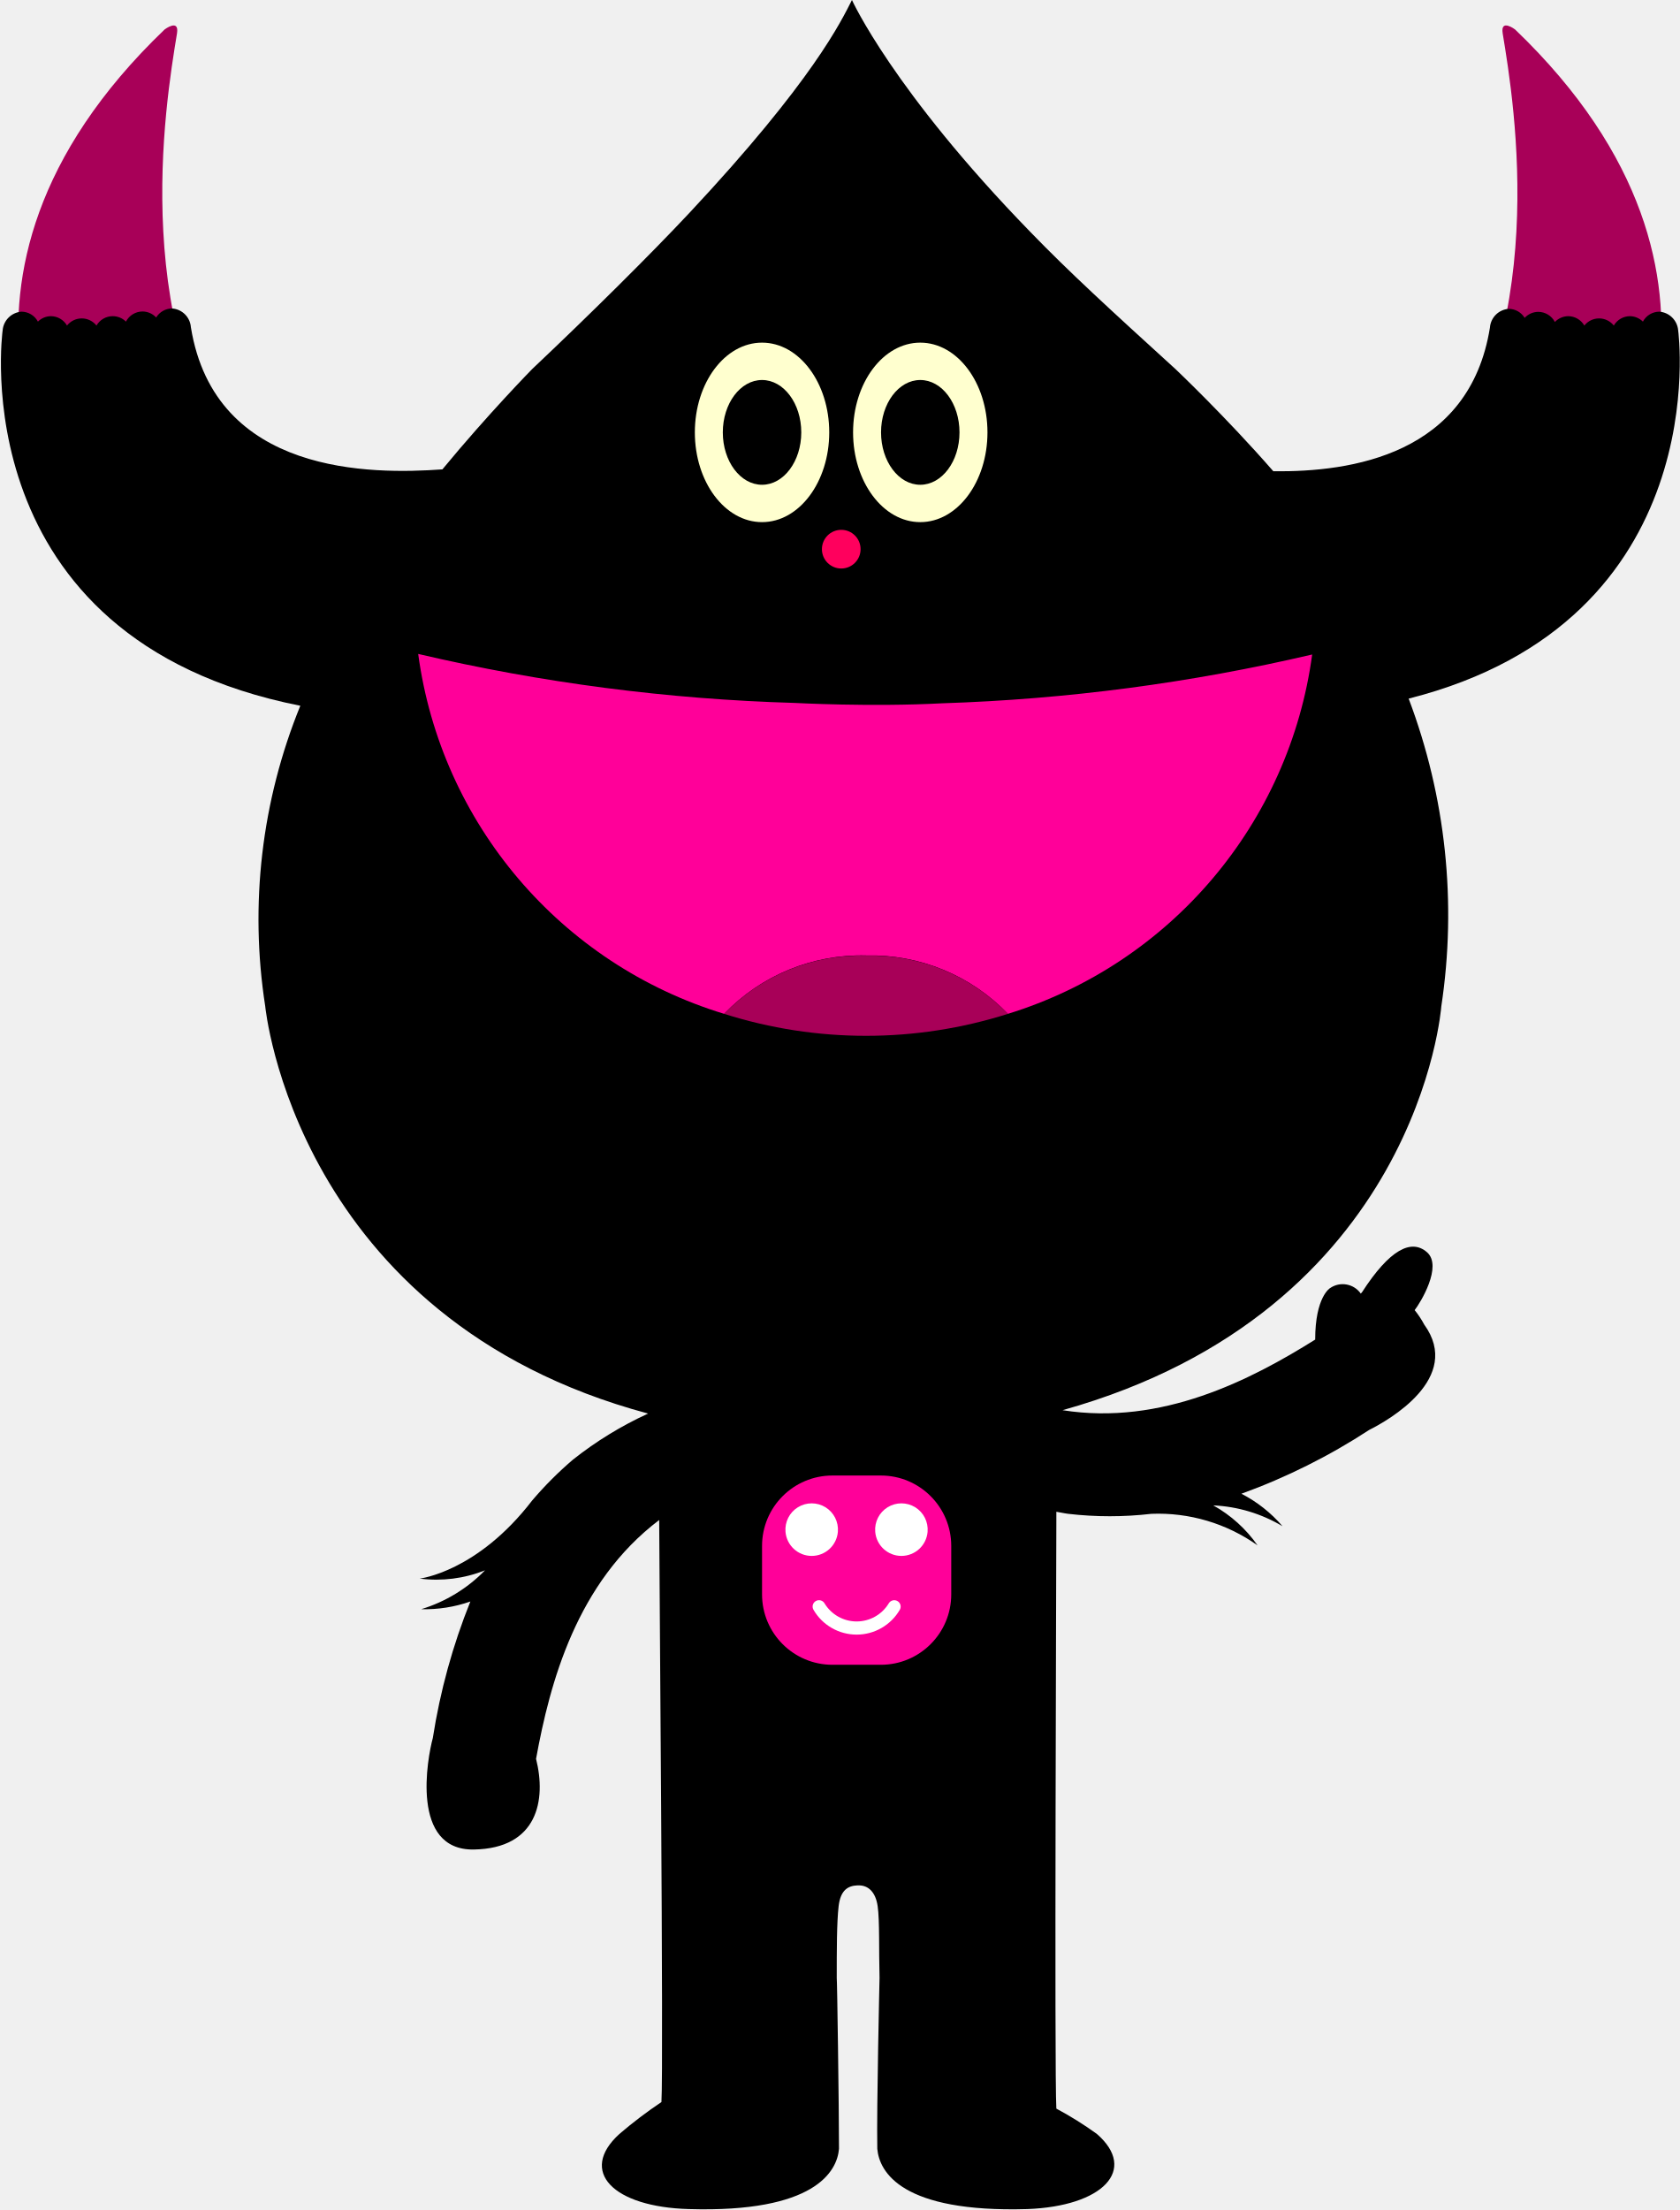
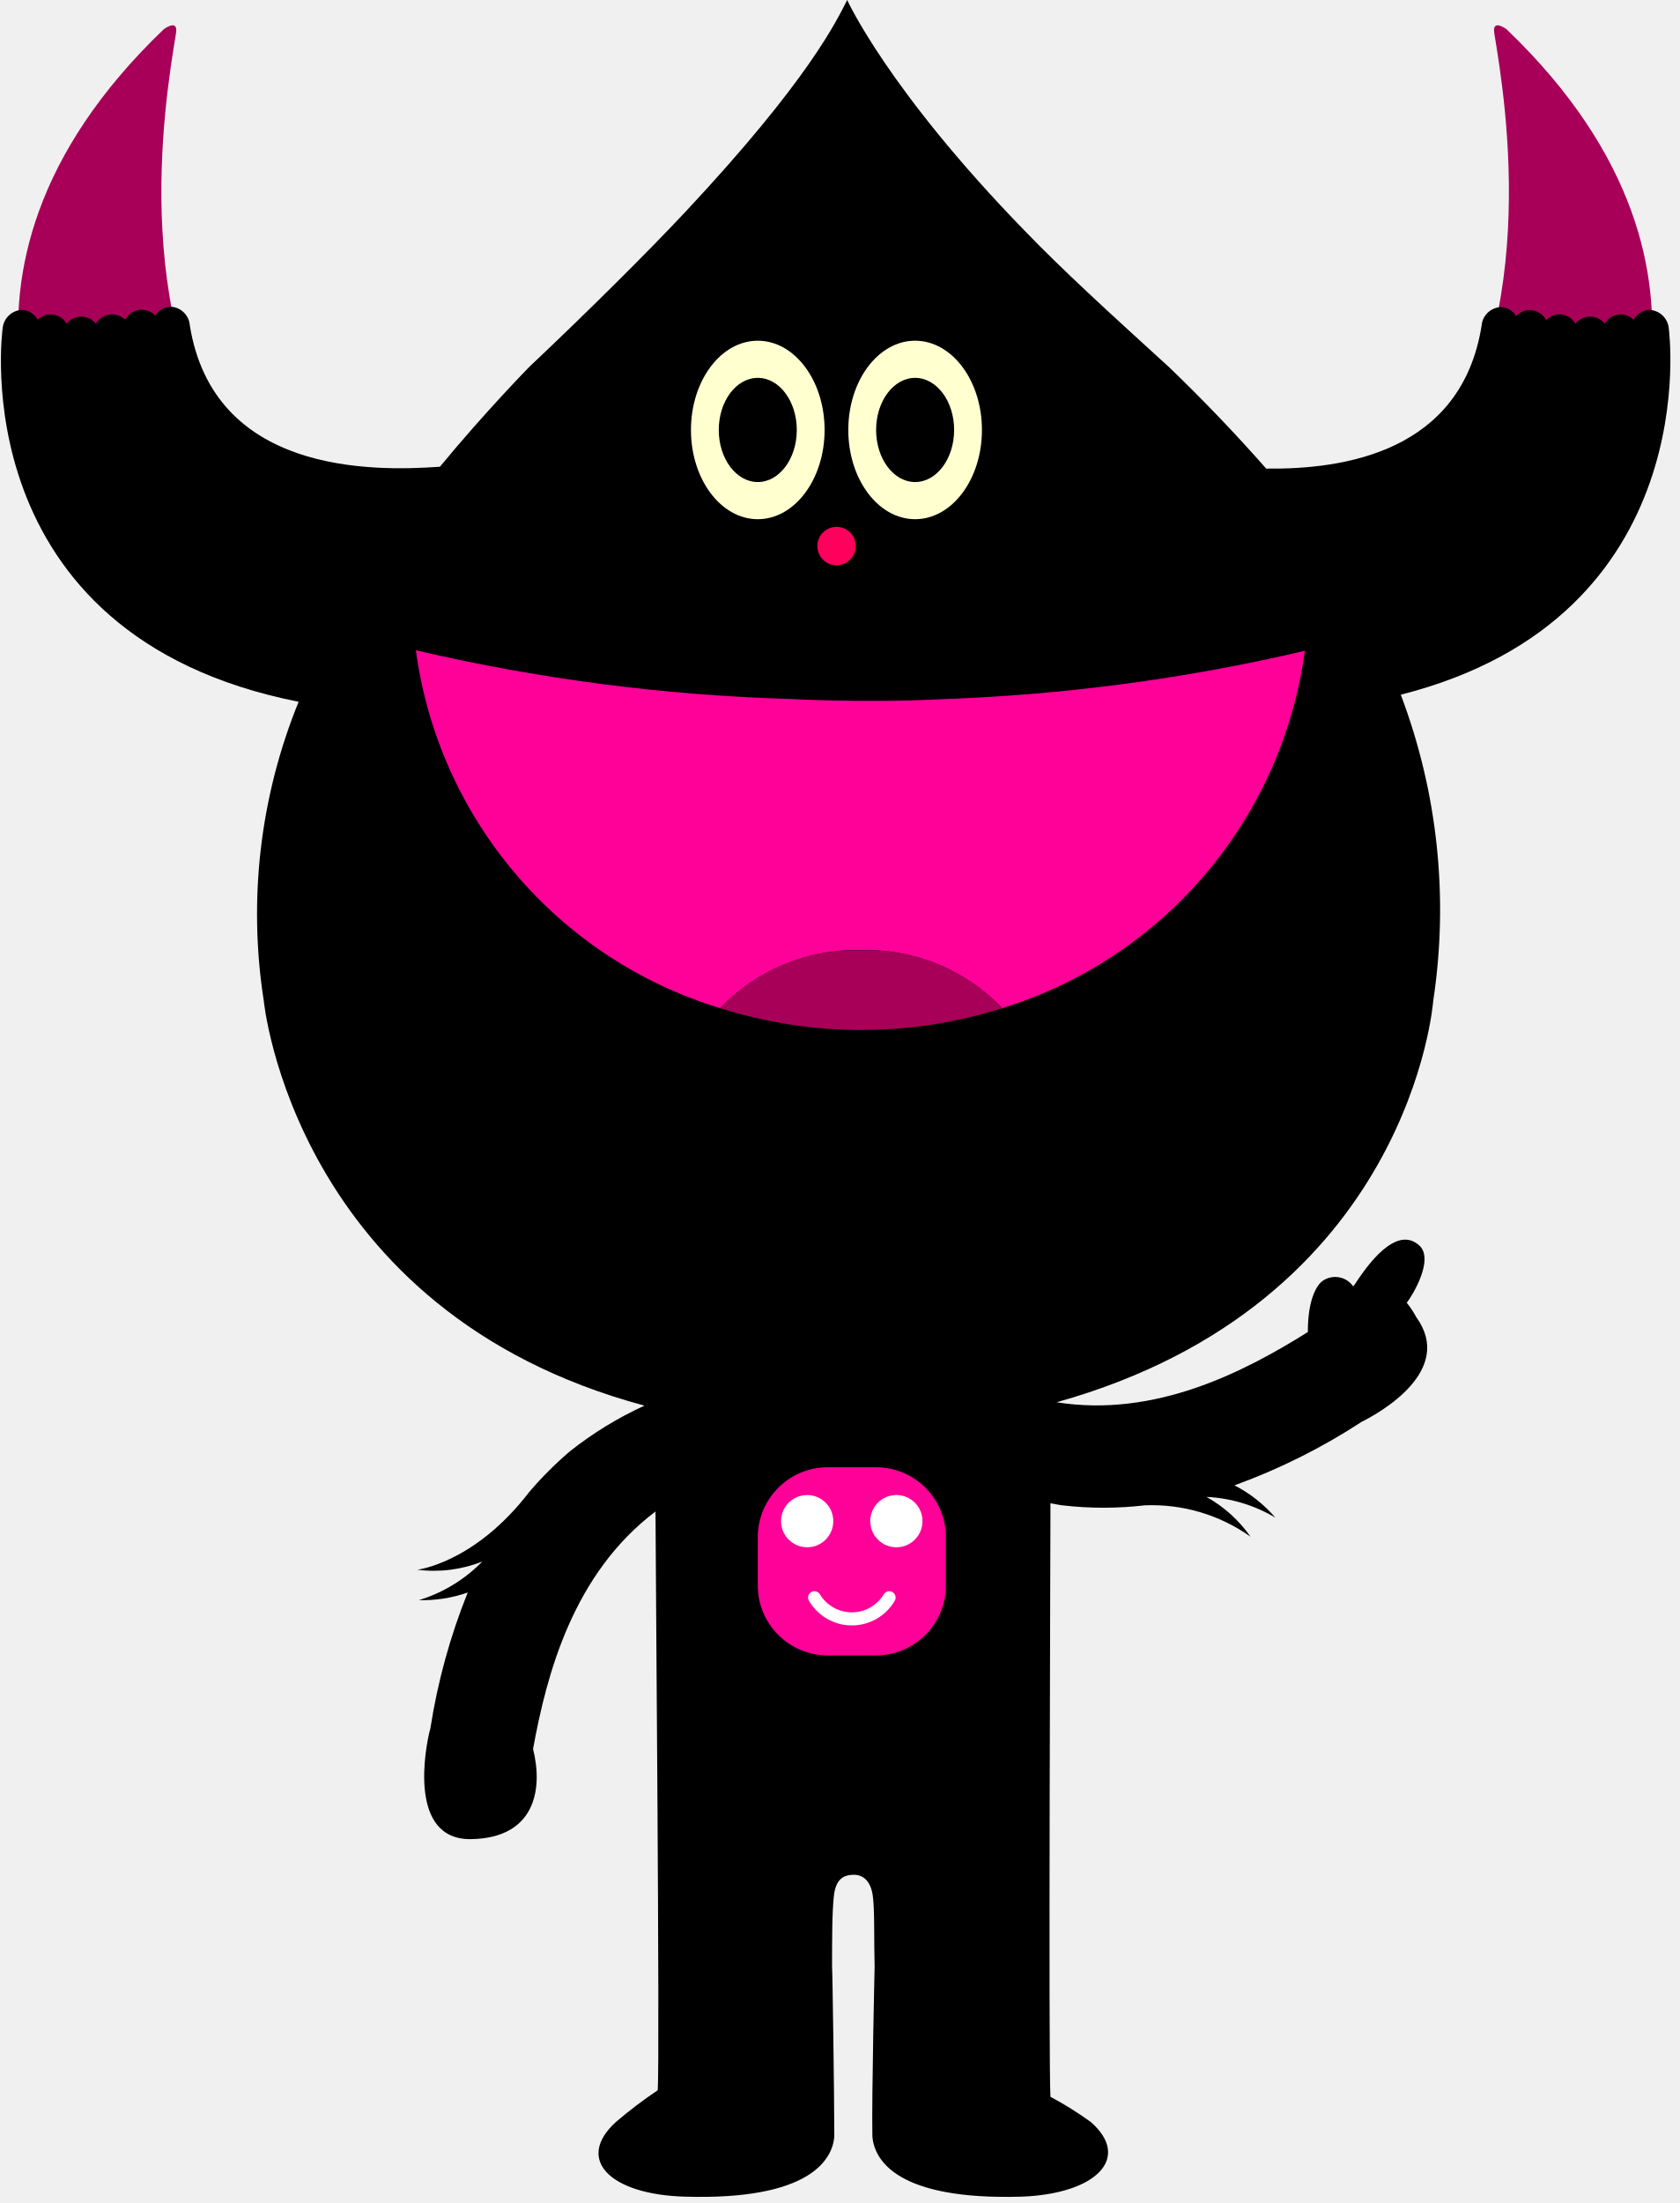
- <svg xmlns="http://www.w3.org/2000/svg" viewBox="0 0 89.49 117.71">
-   <defs>
-     <style>.cls-1{fill:#a80058;}.cls-2{fill:#ffffcf;}.cls-3{fill:#ff005d;}.cls-4{fill:#f09;}.cls-5{fill:#fff;}</style>
-   </defs>
-   <g id="Layer_2" data-name="Layer 2">
-     <g id="Layer_1-2" data-name="Layer 1">
-       <path class="cls-1" d="M3.91,27.49S-5.25,15,8.77,1.57c0,0,.79-.6.66.21C8.81,5.54,6.75,18,13.49,26.22Z" />
-       <path class="cls-1" d="M85.58,27.49S94.74,15,80.72,1.57c0,0-.79-.6-.66.21C80.68,5.54,82.74,18,76,26.22Z" />
-       <path d="M89.41,17.6v0a1.09,1.09,0,0,0-1-1,1,1,0,0,0-.88.53,1,1,0,0,0-.69-.29,1,1,0,0,0-.86.5,1,1,0,0,0-1.57,0,1,1,0,0,0-.86-.5,1,1,0,0,0-.71.31,1,1,0,0,0-.89-.54,1,1,0,0,0-.72.32,1,1,0,0,0-.85-.48,1.08,1.08,0,0,0-1,1h0c-1.09,6.77-7.38,7.7-11.54,7.65-2.52-2.89-5.2-5.43-5.2-5.43-3.47-3.16-5.68-5.18-7.73-7.3C47.57,4.83,45.39,0,45.39,0c-.56,1.1-2.06,4.29-8.67,11.35-2.08,2.22-5.32,5.43-8.36,8.3,0,0-2.34,2.38-4.79,5.35-3.77.27-12.12.32-13.4-7.57h0a1.08,1.08,0,0,0-1-1,1,1,0,0,0-.85.48,1,1,0,0,0-.72-.32,1,1,0,0,0-.89.54A1,1,0,0,0,6,16.84a1,1,0,0,0-.86.5,1,1,0,0,0-1.57,0,1,1,0,0,0-.86-.5,1,1,0,0,0-.69.29,1,1,0,0,0-.88-.53,1.09,1.09,0,0,0-1,1v0S-2.13,34,16,37.59a30.11,30.11,0,0,0-1.87,16s1.59,16.66,20.4,21.7a19.53,19.53,0,0,0-4,2.45,19.53,19.53,0,0,0-2.17,2.17v0c-2.93,3.82-6,4.17-6,4.17a7,7,0,0,0,3.48-.44v0a8,8,0,0,1-3.4,2.07,7.34,7.34,0,0,0,2.62-.41,33.11,33.11,0,0,0-2,7.27c-.29,1.06-1.21,6,2.19,5.94s3.86-2.64,3.31-4.83c.74-4.06,2.16-9.39,6.56-12.72,0,1.79.24,29.2.12,31A24,24,0,0,0,33,113.66c-2.2,2-.33,3.89,3.7,4,6.71.2,7.9-2,8-3.21,0-2.22-.1-9.1-.12-9.1,0-1.5,0-2.95.1-3.82s.51-1.09,1-1.11h.08c.49,0,.89.34,1,1.11s.06,2.32.1,3.82c0,0-.16,6.88-.12,9.1.11,1.24,1.3,3.41,8,3.21,4-.15,5.9-2.08,3.7-4a18.79,18.79,0,0,0-2.16-1.35c-.11-1.85,0-29.53,0-31.31v-.48c.4.08.63.11.63.11a19.17,19.17,0,0,0,4.43,0A9.14,9.14,0,0,1,67,82.31a7.12,7.12,0,0,0-2.36-2.13,7.91,7.91,0,0,1,3.69,1.11,7.26,7.26,0,0,0-2.19-1.73,33.06,33.06,0,0,0,6.81-3.4c1-.5,5-2.75,2.93-5.61a4.85,4.85,0,0,0-.51-.77c.3-.38,1.5-2.34.66-3.08s-2-.14-3.46,2.12l-.07.08a1.18,1.18,0,0,0-1.64-.29s-.79.47-.79,2.74c-3.42,2.14-8.18,4.6-13.46,3.76,19-5.31,20.18-21.51,20.18-21.51a32.52,32.52,0,0,0-1.74-16.39C91.49,33.05,89.41,17.6,89.41,17.6Z" />
-       <ellipse class="cls-2" cx="40.6" cy="23.03" rx="3.58" ry="4.78" />
-       <ellipse cx="40.6" cy="23.03" rx="2.09" ry="2.79" />
-       <ellipse class="cls-2" cx="49.03" cy="23.03" rx="3.58" ry="4.78" />
-       <ellipse cx="49.03" cy="23.03" rx="2.09" ry="2.79" />
-       <circle class="cls-3" cx="44.82" cy="29.25" r="1.03" />
-       <path class="cls-4" d="M50.18,37.46a100.68,100.68,0,0,0,19.73-2.6A23.29,23.29,0,0,1,53.7,54a10.12,10.12,0,0,0-7.55-3.11A10.11,10.11,0,0,0,38.58,54a23.3,23.3,0,0,1-16.3-19.17,100.87,100.87,0,0,0,20.07,2.61S46.39,37.66,50.18,37.46Z" />
-       <path class="cls-1" d="M46.15,50.9A10.11,10.11,0,0,0,38.58,54,25,25,0,0,0,53.7,54,10.12,10.12,0,0,0,46.15,50.9Z" />
-       <rect class="cls-4" x="40.6" y="78.59" width="10.08" height="10.08" rx="3.75" ry="3.75" />
-       <path class="cls-5" d="M47.82,85.28a.34.34,0,0,0-.47.12,2,2,0,0,1-3.42,0,.34.34,0,1,0-.59.34,2.66,2.66,0,0,0,4.6,0A.34.34,0,0,0,47.82,85.28Z" />
-       <path class="cls-5" d="M41.85,81.59a1.4,1.4,0,0,0,2.79,0,1.4,1.4,0,1,0-2.79,0Z" />
-       <path class="cls-5" d="M46.63,81.59a1.4,1.4,0,0,0,2.79,0,1.4,1.4,0,1,0-2.79,0Z" />
-     </g>
+ <svg xmlns="http://www.w3.org/2000/svg" viewBox="0 0 90 118">
+   <g fill="none" transform="translate(.049)">
+     <path fill="#A80058" d="M3.861 27.49S-5.299 15 8.721 1.57c0 0 .79-.6.66.21-.62 3.76-2.68 16.22 4.06 24.44l-9.58 1.27Zm81.67 0s9.16-12.49-4.86-25.92c0 0-.79-.6-.66.21.62 3.76 2.68 16.22-4.06 24.44l9.58 1.27Z" />
+     <path fill="#000" d="M89.361 17.6a1.09 1.09 0 0 0-1-1 1 1 0 0 0-.88.53 1 1 0 0 0-.69-.29 1 1 0 0 0-.86.5 1 1 0 0 0-1.57 0 1 1 0 0 0-.86-.5 1 1 0 0 0-.71.31 1 1 0 0 0-.89-.54 1 1 0 0 0-.72.32 1 1 0 0 0-.85-.48 1.08 1.08 0 0 0-1 1c-1.09 6.77-7.38 7.7-11.54 7.65a90.03 90.03 0 0 0-5.2-5.43c-3.47-3.16-5.68-5.18-7.73-7.3C47.521 4.83 45.341 0 45.341 0c-.56 1.1-2.06 4.29-8.67 11.35-2.08 2.22-5.32 5.43-8.36 8.3 0 0-2.34 2.38-4.79 5.35-3.77.27-12.12.32-13.4-7.57a1.08 1.08 0 0 0-1-1 1 1 0 0 0-.85.48 1 1 0 0 0-.72-.32 1 1 0 0 0-.89.54 1 1 0 0 0-1.57.21 1 1 0 0 0-1.57 0 1 1 0 0 0-.86-.5 1 1 0 0 0-.69.29 1 1 0 0 0-.88-.53 1.09 1.09 0 0 0-1 1s-2.27 16.4 15.86 19.99a30.11 30.11 0 0 0-1.87 16s1.59 16.66 20.4 21.7a19.53 19.53 0 0 0-4 2.45 19.53 19.53 0 0 0-2.17 2.17c-2.93 3.82-6 4.17-6 4.17a7 7 0 0 0 3.48-.44 8 8 0 0 1-3.4 2.07 7.34 7.34 0 0 0 2.62-.41 33.11 33.11 0 0 0-2 7.27c-.29 1.06-1.21 6 2.19 5.94 3.4-.06 3.86-2.64 3.31-4.83.74-4.06 2.16-9.39 6.56-12.72 0 1.79.24 29.2.12 31a24 24 0 0 0-2.24 1.7c-2.2 2-.33 3.89 3.7 4 6.71.2 7.9-2 8-3.21 0-2.22-.1-9.1-.12-9.1 0-1.5 0-2.95.1-3.82.1-.87.51-1.09 1-1.11h.08c.49 0 .89.34 1 1.11.11.77.06 2.32.1 3.82 0 0-.16 6.88-.12 9.1.11 1.24 1.3 3.41 8 3.21 4-.15 5.9-2.08 3.7-4a18.79 18.79 0 0 0-2.16-1.35c-.11-1.85 0-29.53 0-31.31v-.48c.4.08.63.11.63.11a19.17 19.17 0 0 0 4.43 0 9.14 9.14 0 0 1 5.66 1.68 7.12 7.12 0 0 0-2.36-2.13 7.91 7.91 0 0 1 3.69 1.11 7.26 7.26 0 0 0-2.19-1.73 33.06 33.06 0 0 0 6.81-3.4c1-.5 5-2.75 2.93-5.61a4.85 4.85 0 0 0-.51-.77c.3-.38 1.5-2.34.66-3.08-.84-.74-2-.14-3.46 2.12l-.07.08a1.18 1.18 0 0 0-1.64-.29s-.79.47-.79 2.74c-3.42 2.14-8.18 4.6-13.46 3.76 19-5.31 20.18-21.51 20.18-21.51a32.52 32.52 0 0 0-1.74-16.39c16.44-4.16 14.36-19.61 14.36-19.61Z" />
+     <ellipse cx="40.551" cy="23.03" fill="#FFFFCF" rx="3.58" ry="4.78" />
+     <ellipse cx="40.551" cy="23.03" fill="#000" rx="2.09" ry="2.79" />
+     <ellipse cx="48.981" cy="23.03" fill="#FFFFCF" rx="3.58" ry="4.78" />
+     <ellipse cx="48.981" cy="23.03" fill="#000" rx="2.09" ry="2.79" />
+     <circle cx="44.771" cy="29.25" r="1.03" fill="#FF005D" />
+     <path fill="#F09" d="M50.131 37.46a100.68 100.68 0 0 0 19.73-2.6A23.29 23.29 0 0 1 53.651 54a10.12 10.12 0 0 0-7.55-3.11 10.11 10.11 0 0 0-7.57 3.11 23.3 23.3 0 0 1-16.3-19.17 100.87 100.87 0 0 0 20.07 2.61s4.04.22 7.83.02Z" />
+     <path fill="#A80058" d="M46.101 50.9a10.11 10.11 0 0 0-7.57 3.1 25 25 0 0 0 15.12 0 10.12 10.12 0 0 0-7.55-3.1Z" />
+     <rect width="10.08" height="10.08" x="40.551" y="78.59" fill="#F09" rx="3.75" />
+     <path fill="#FFF" d="M47.771 85.28a.34.34 0 0 0-.47.12 2 2 0 0 1-3.42 0 .34.34 0 0 0-.59.34 2.66 2.66 0 0 0 4.6 0 .34.34 0 0 0-.12-.46Zm-5.97-3.69a1.4 1.4 0 1 0 2.79-.236 1.4 1.4 0 0 0-2.79.236Zm4.78 0a1.4 1.4 0 1 0 2.79-.236 1.4 1.4 0 0 0-2.79.236Z" />
  </g>
</svg>
